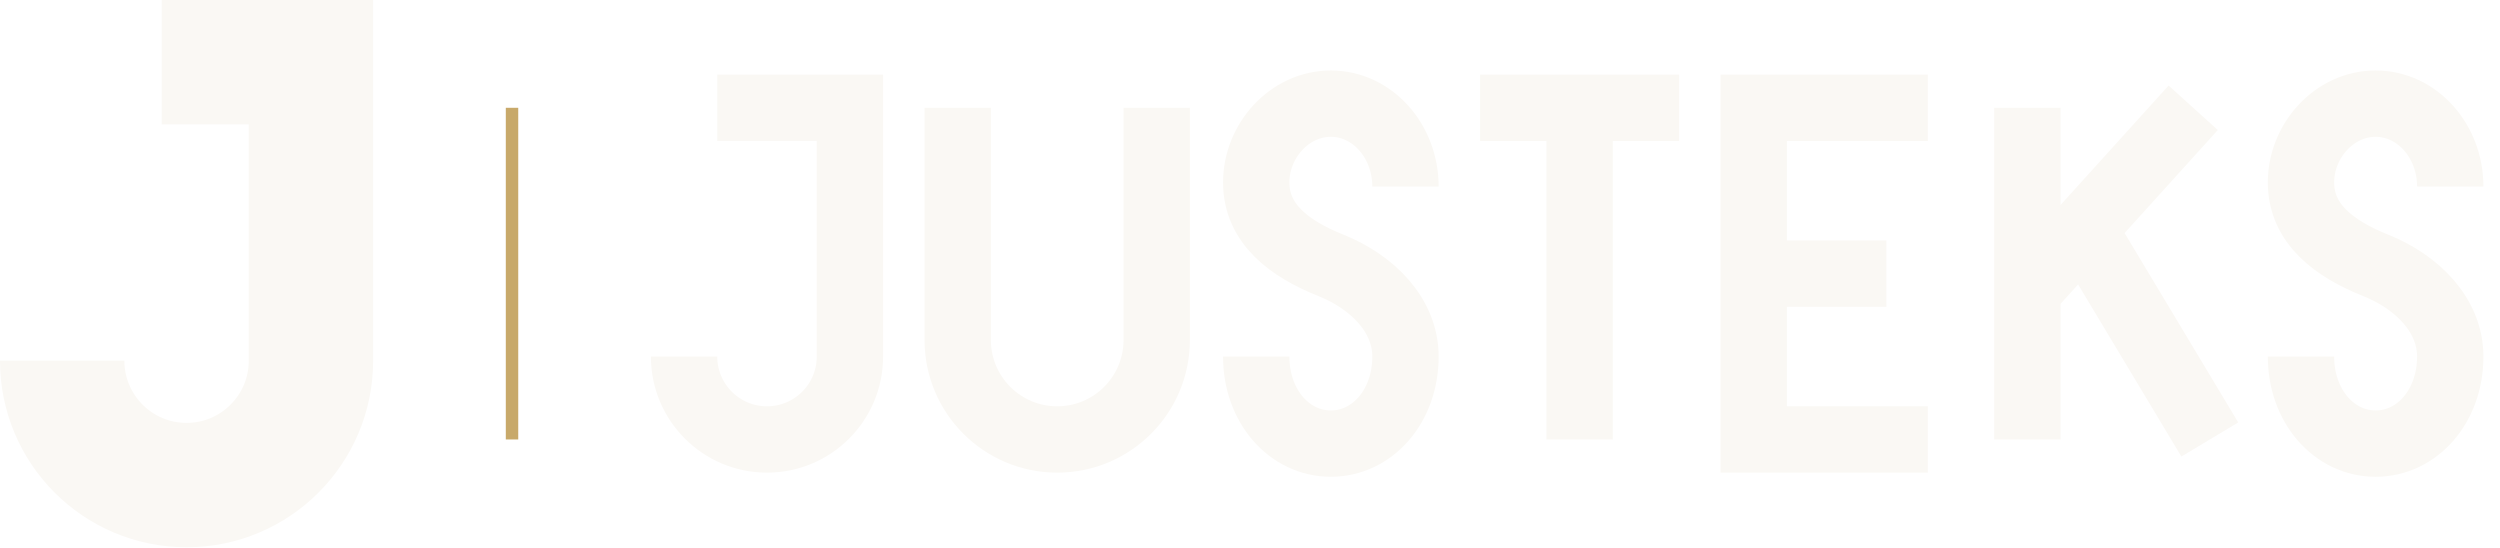
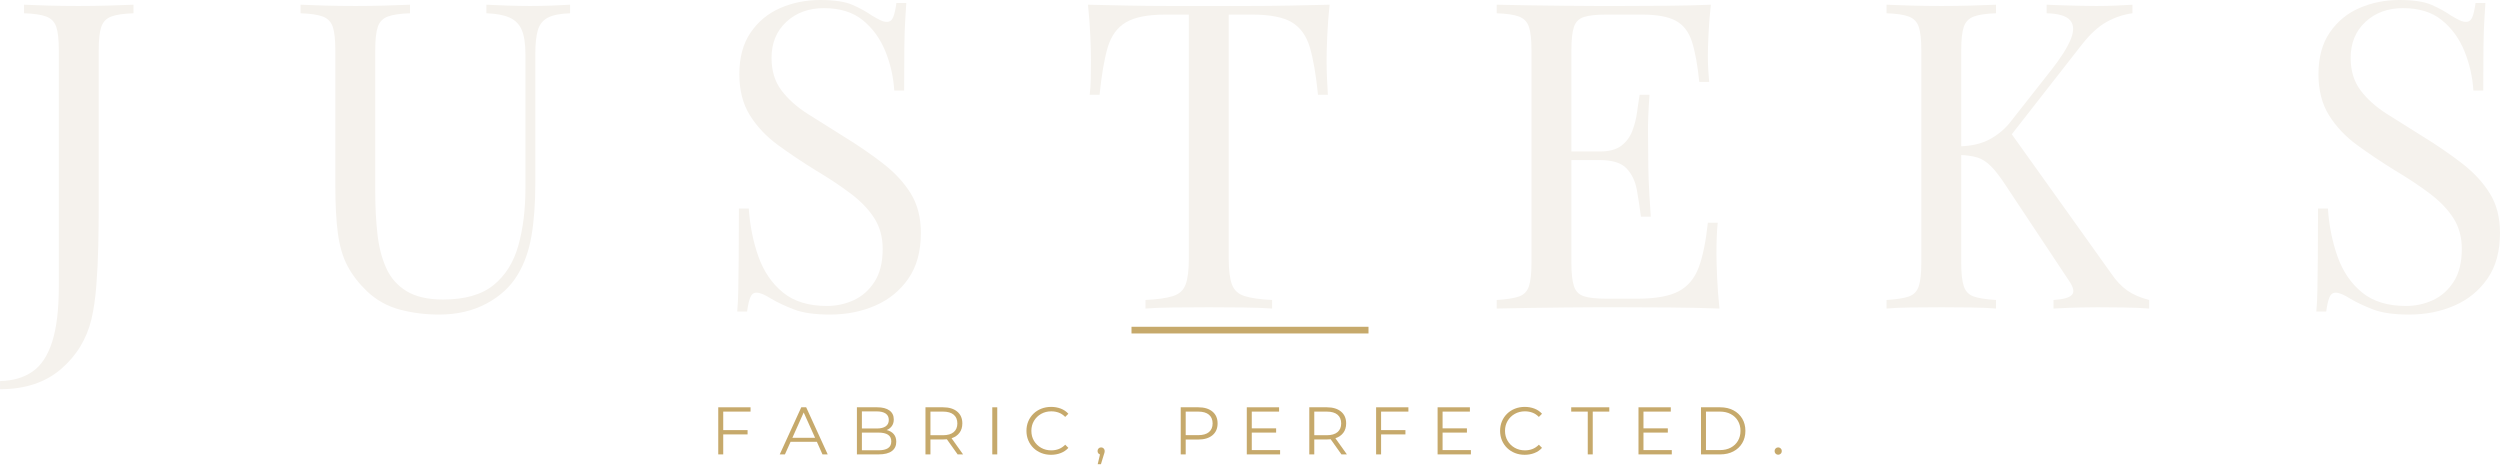
- <svg xmlns="http://www.w3.org/2000/svg" viewBox="0 -13 301.5 66" role="img" aria-labelledby="t">
-   <g fill="none" stroke="#FAF8F4" stroke-width="10" stroke-linecap="butt" stroke-linejoin="miter">
-     <path d="M30 15 H42 V39 A10 10 0 0 1 22 39" transform="translate(-25.5 -28) scale(1.5)" />
-   </g>
-   <rect x="61" y="0" width="1.5" height="40" fill="#C8A96A" />
-   <g fill="none" stroke="#FAF8F4" stroke-width="8" stroke-linecap="butt" stroke-linejoin="miter" transform="translate(82.5 0)">
-     <path d="M6 0 H22 V30 A10 10 0 0 1 2 30" transform="translate(-2 0)" />
-     <path d="M0 0 V28 A12 12 0 0 0 24 28 V0" transform="translate(33 0)" />
-     <path d="M20 9.5 C20 4 16 -0.5 11 -0.5 C6 -0.5 2 4 2 9 C2 14 6 17 11 19 C16 21 20 25 20 30 C20 36 16 40.5 11 40.5 C6 40.5 2 36 2 30" transform="translate(67 0)" />
-     <path d="M0 0 H24 M12 0 V40" transform="translate(96 0)" />
-     <path d="M21 0 H0 V40 H21 M0 20 H16" transform="translate(129 0)" />
-     <path d="M0 0 V40 M20 0 L1 21 M7 15 L22 40" transform="translate(162 0)" />
-     <path d="M20 9.5 C20 4 16 -0.5 11 -0.5 C6 -0.5 2 4 2 9 C2 14 6 17 11 19 C16 21 20 25 20 30 C20 36 16 40.5 11 40.5 C6 40.5 2 36 2 30" transform="translate(193 0)" />
+ <svg xmlns="http://www.w3.org/2000/svg" viewBox="0 -101.55 822.8 152.78" role="img" aria-labelledby="t">
+   <path d="M-2.82 26.55L-2.82 23.87Q3.53 23.73 7.84 20.76Q12.15 17.8 14.34 10.95Q16.53 4.1 16.53 -7.34L16.53 -85.03Q16.53 -90.25 15.68 -92.73Q14.83 -95.2 12.36 -96.12Q9.89 -97.03 5.08 -97.18L5.08 -100Q8.05 -99.86 12.85 -99.72Q17.66 -99.58 22.88 -99.58Q28.11 -99.58 32.98 -99.72Q37.85 -99.86 41.1 -100L41.1 -97.18Q36.3 -97.03 33.83 -96.12Q31.36 -95.2 30.51 -92.73Q29.66 -90.25 29.66 -85.03L29.66 -33.33Q29.66 -27.54 29.52 -20.76Q29.38 -13.98 28.88 -7.63Q28.39 -1.27 27.26 3.53Q24.86 13.42 17.16 19.99Q9.46 26.55 -2.82 26.55" transform="translate(2.83 0)" fill="#F5F2ED" />
+   <path d="M92.51 -100L92.51 -97.18Q87.71 -97.03 85.24 -95.76Q82.77 -94.49 81.92 -91.67Q81.07 -88.84 81.07 -83.62L81.07 -41.1Q81.07 -31.21 79.8 -23.87Q78.53 -16.53 75.28 -11.16Q71.75 -5.23 64.97 -1.62Q58.19 1.98 49.44 1.98Q42.66 1.98 36.51 0.35Q30.37 -1.27 25.71 -5.65Q21.61 -9.6 19.28 -13.98Q16.95 -18.36 16.1 -24.72Q15.25 -31.07 15.25 -40.68L15.25 -85.03Q15.25 -90.25 14.41 -92.73Q13.56 -95.2 11.09 -96.12Q8.62 -97.03 3.81 -97.18L3.81 -100Q6.78 -99.86 11.58 -99.72Q16.38 -99.58 21.89 -99.58Q26.84 -99.58 31.71 -99.72Q36.58 -99.86 39.83 -100L39.83 -97.18Q35.03 -97.03 32.56 -96.12Q30.08 -95.2 29.24 -92.73Q28.39 -90.25 28.39 -85.03L28.39 -38.28Q28.39 -31.07 29.1 -24.65Q29.8 -18.22 31.99 -13.35Q34.18 -8.47 38.7 -5.72Q43.22 -2.97 50.71 -2.97Q61.44 -2.97 67.3 -7.7Q73.16 -12.43 75.49 -20.76Q77.82 -29.1 77.82 -39.55L77.82 -83.62Q77.82 -88.84 76.62 -91.67Q75.42 -94.49 72.6 -95.76Q69.77 -97.03 64.97 -97.18L64.97 -100Q67.51 -99.86 71.68 -99.72Q75.85 -99.58 79.38 -99.58Q83.05 -99.58 86.65 -99.72Q90.25 -99.86 92.51 -100" transform="translate(95.11 0)" fill="#F5F2ED" />
+   <path d="M36.16 -101.55Q43.22 -101.55 46.89 -99.93Q50.56 -98.31 53.39 -96.33Q55.08 -95.34 56.14 -94.84Q57.2 -94.35 58.19 -94.35Q59.6 -94.35 60.24 -95.9Q60.88 -97.46 61.3 -100.56L64.55 -100.56Q64.41 -98.16 64.19 -94.84Q63.98 -91.53 63.91 -86.09Q63.84 -80.65 63.84 -71.75L60.59 -71.75Q60.17 -78.53 57.63 -84.75Q55.08 -90.96 50.21 -94.92Q45.34 -98.87 37.43 -98.87Q29.94 -98.87 25.07 -94.35Q20.2 -89.83 20.2 -82.49Q20.2 -76.13 23.45 -71.82Q26.69 -67.51 32.13 -64.05Q37.57 -60.59 43.93 -56.64Q51.27 -52.12 56.99 -47.67Q62.71 -43.22 66.03 -37.85Q69.35 -32.49 69.35 -24.86Q69.35 -15.82 65.25 -9.89Q61.16 -3.95 54.38 -0.99Q47.6 1.98 39.41 1.98Q31.92 1.98 27.54 0.28Q23.16 -1.41 20.06 -3.25Q16.95 -5.23 15.25 -5.23Q13.84 -5.23 13.21 -3.67Q12.57 -2.12 12.15 0.99L8.9 0.99Q9.18 -1.98 9.25 -6Q9.32 -10.03 9.39 -16.53Q9.46 -23.02 9.46 -32.91L12.71 -32.91Q13.28 -24.44 15.89 -17.09Q18.5 -9.75 23.94 -5.3Q29.38 -0.85 38.42 -0.85Q43.08 -0.85 47.25 -2.75Q51.41 -4.66 54.1 -8.83Q56.78 -12.99 56.78 -19.63Q56.78 -25.42 54.03 -29.73Q51.27 -34.04 46.33 -37.78Q41.38 -41.53 34.75 -45.48Q28.11 -49.58 22.32 -53.81Q16.53 -58.05 13.06 -63.63Q9.6 -69.21 9.6 -77.12Q9.6 -85.45 13.35 -90.89Q17.09 -96.33 23.16 -98.94Q29.24 -101.55 36.16 -101.55" transform="translate(233.73 0)" fill="#F5F2ED" />
+   <path d="M83.62 -100Q83.05 -94.63 82.84 -89.62Q82.63 -84.6 82.63 -81.92Q82.63 -78.53 82.77 -75.56Q82.91 -72.6 83.05 -70.34L79.8 -70.34Q78.81 -80.23 77.12 -85.95Q75.42 -91.67 71.19 -94.21Q66.95 -96.75 58.05 -96.75L50.42 -96.75L50.42 -16.38Q50.42 -10.73 51.48 -7.91Q52.54 -5.08 55.65 -4.1Q58.76 -3.11 64.69 -2.82L64.69 0Q61.02 -0.28 55.37 -0.35Q49.72 -0.42 43.93 -0.42Q37.57 -0.42 31.99 -0.35Q26.41 -0.28 23.02 0L23.02 -2.82Q28.95 -3.11 32.06 -4.1Q35.17 -5.08 36.23 -7.91Q37.29 -10.73 37.29 -16.38L37.29 -96.75L29.66 -96.75Q20.9 -96.75 16.6 -94.21Q12.29 -91.67 10.59 -85.95Q8.9 -80.23 7.91 -70.34L4.66 -70.34Q4.94 -72.6 5.01 -75.56Q5.08 -78.53 5.08 -81.92Q5.08 -84.6 4.87 -89.62Q4.66 -94.63 4.1 -100Q10.03 -99.86 17.02 -99.72Q24.01 -99.58 31.07 -99.58Q38.14 -99.58 43.93 -99.58Q49.72 -99.58 56.71 -99.58Q63.7 -99.58 70.76 -99.72Q77.82 -99.86 83.62 -100" transform="translate(353.98 0)" fill="#F5F2ED" />
+   <path d="M76.41 -100Q75.85 -95.06 75.64 -90.4Q75.42 -85.73 75.42 -83.33Q75.42 -80.79 75.56 -78.46Q75.71 -76.13 75.85 -74.58L72.6 -74.58Q71.75 -82.91 70.2 -87.78Q68.64 -92.66 64.9 -94.7Q61.16 -96.75 53.67 -96.75L41.95 -96.75Q37.15 -96.75 34.68 -95.97Q32.2 -95.2 31.36 -92.73Q30.51 -90.25 30.51 -85.03L30.51 -14.97Q30.51 -9.89 31.36 -7.34Q32.2 -4.8 34.68 -4.03Q37.15 -3.25 41.95 -3.25L52.26 -3.25Q61.16 -3.25 65.75 -5.65Q70.34 -8.05 72.39 -13.49Q74.44 -18.93 75.42 -28.25L78.67 -28.25Q78.25 -24.44 78.25 -18.08Q78.25 -15.4 78.46 -10.38Q78.67 -5.37 79.24 0Q72.03 -0.28 62.99 -0.35Q53.95 -0.42 46.89 -0.42Q43.79 -0.42 38.91 -0.42Q34.04 -0.42 28.39 -0.35Q22.74 -0.28 16.95 -0.21Q11.16 -0.14 5.93 0L5.93 -2.82Q10.73 -3.11 13.21 -3.95Q15.68 -4.8 16.53 -7.34Q17.37 -9.89 17.37 -14.97L17.37 -85.03Q17.37 -90.25 16.53 -92.73Q15.68 -95.2 13.21 -96.12Q10.73 -97.03 5.93 -97.18L5.93 -100Q11.16 -99.86 16.95 -99.79Q22.74 -99.72 28.39 -99.65Q34.04 -99.58 38.91 -99.58Q43.79 -99.58 46.89 -99.58Q53.39 -99.58 61.65 -99.65Q69.92 -99.72 76.41 -100M26.27 -51.69L52.12 -51.69Q52.12 -51.69 52.12 -50.28Q52.12 -48.87 52.12 -48.87L26.27 -48.87Q26.27 -48.87 26.27 -50.28Q26.27 -51.69 26.27 -51.69M52.97 -70.34L56.21 -70.34Q55.65 -62.29 55.72 -58.05Q55.79 -53.81 55.79 -50.28Q55.79 -46.75 55.93 -42.51Q56.07 -38.28 56.64 -30.23L53.39 -30.23Q52.82 -34.75 52.05 -39.05Q51.27 -43.36 48.66 -46.12Q46.05 -48.87 39.83 -48.87L39.83 -51.69Q44.49 -51.69 46.96 -53.6Q49.44 -55.51 50.56 -58.47Q51.69 -61.44 52.12 -64.62Q52.54 -67.8 52.97 -70.34" transform="translate(486.67 0)" fill="#F5F2ED" />
+   <path d="M86.86 -100L86.86 -97.18Q82.49 -96.61 78.39 -94.35Q74.29 -92.09 70.2 -86.86L42.94 -51.98L46.05 -58.9L79.94 -11.44Q82.34 -7.91 85.17 -5.93Q87.99 -3.95 92.37 -2.82L92.37 0Q88.98 -0.28 83.97 -0.35Q78.95 -0.42 75.42 -0.42Q73.02 -0.42 69.56 -0.35Q66.1 -0.28 60.88 0L60.88 -2.82Q65.68 -3.11 66.95 -4.52Q68.22 -5.93 65.96 -9.18L45.34 -40.25Q42.51 -44.63 40.32 -46.82Q38.14 -49.01 35.81 -49.72Q33.47 -50.42 29.94 -50.56L29.94 -53.39Q35.88 -53.53 39.9 -55.72Q43.93 -57.91 46.61 -61.3L60.17 -78.53Q64.83 -84.46 66.53 -88.56Q68.22 -92.66 66.38 -94.84Q64.55 -97.03 58.62 -97.18L58.62 -100Q61.3 -99.86 64.12 -99.79Q66.95 -99.72 69.7 -99.65Q72.46 -99.58 74.86 -99.58Q78.53 -99.58 81.64 -99.72Q84.75 -99.86 86.86 -100M41.95 -100L41.95 -97.18Q37.15 -97.03 34.68 -96.12Q32.2 -95.2 31.36 -92.73Q30.51 -90.25 30.51 -85.03L30.51 -14.97Q30.51 -9.89 31.36 -7.34Q32.2 -4.8 34.68 -3.95Q37.15 -3.11 41.95 -2.82L41.95 0Q38.7 -0.28 33.83 -0.35Q28.95 -0.42 24.01 -0.42Q18.5 -0.42 13.7 -0.35Q8.9 -0.28 5.93 0L5.93 -2.82Q10.73 -3.11 13.21 -3.95Q15.68 -4.8 16.53 -7.34Q17.37 -9.89 17.37 -14.97L17.37 -85.03Q17.37 -90.25 16.53 -92.73Q15.68 -95.2 13.21 -96.12Q10.73 -97.03 5.93 -97.18L5.93 -100Q8.9 -99.86 13.7 -99.72Q18.5 -99.58 24.01 -99.58Q28.95 -99.58 33.83 -99.72Q38.7 -99.86 41.95 -100" transform="translate(614.97 0)" fill="#F5F2ED" />
+   <path d="M36.16 -101.55Q43.22 -101.55 46.89 -99.93Q50.56 -98.31 53.39 -96.33Q55.08 -95.34 56.14 -94.84Q57.2 -94.35 58.19 -94.35Q59.6 -94.35 60.24 -95.9Q60.88 -97.46 61.3 -100.56L64.55 -100.56Q64.41 -98.16 64.19 -94.84Q63.98 -91.53 63.91 -86.09Q63.84 -80.65 63.84 -71.75L60.59 -71.75Q60.17 -78.53 57.63 -84.75Q55.08 -90.96 50.21 -94.92Q45.34 -98.87 37.43 -98.87Q29.94 -98.87 25.07 -94.35Q20.2 -89.83 20.2 -82.49Q20.2 -76.13 23.45 -71.82Q26.69 -67.51 32.13 -64.05Q37.57 -60.59 43.93 -56.64Q51.27 -52.12 56.99 -47.67Q62.71 -43.22 66.03 -37.85Q69.35 -32.49 69.35 -24.86Q69.35 -15.82 65.25 -9.89Q61.16 -3.95 54.38 -0.99Q47.6 1.98 39.41 1.98Q31.92 1.98 27.54 0.28Q23.16 -1.41 20.06 -3.25Q16.95 -5.23 15.25 -5.23Q13.84 -5.23 13.21 -3.67Q12.57 -2.12 12.15 0.99L8.9 0.99Q9.18 -1.98 9.25 -6Q9.32 -10.03 9.39 -16.53Q9.46 -23.02 9.46 -32.91L12.71 -32.91Q13.28 -24.44 15.89 -17.09Q18.5 -9.75 23.94 -5.3Q29.38 -0.85 38.42 -0.85Q43.08 -0.85 47.25 -2.75Q51.41 -4.66 54.1 -8.83Q56.78 -12.99 56.78 -19.63Q56.78 -25.42 54.03 -29.73Q51.27 -34.04 46.33 -37.78Q41.38 -41.53 34.75 -45.48Q28.11 -49.58 22.32 -53.81Q16.53 -58.05 13.06 -63.63Q9.6 -69.21 9.6 -77.12Q9.6 -85.45 13.35 -90.89Q17.09 -96.33 23.16 -98.94Q29.24 -101.55 36.16 -101.55" transform="translate(753.45 0)" fill="#F5F2ED" />
+   <rect x="372.4" y="6" width="78" height="2.2" fill="#C6A96B" />
+   <g transform="translate(236.39 48) scale(0.155)">
+     <path d="M26.86 0L16.29 0L16.29 -100L84.86 -100L84.86 -90.86L26.86 -90.86L26.86 -51.57L78.57 -51.57L78.57 -42.43L26.86 -42.43L26.86 0" transform="translate(-16.29 0)" fill="#C6A96B" />
+     <path d="M11.29 0L0.29 0L46 -100L56.43 -100L102.14 0L91 0L79.14 -26.71L23.29 -26.71L11.29 0M51.14 -89L27.14 -35.29L75.29 -35.29L51.14 -89" transform="translate(130.29 0)" fill="#C6A96B" />
+     <path d="M62.29 0L16.29 0L16.29 -100L59.43 -100Q76.14 -100 85.36 -93.29Q94.57 -86.57 94.57 -74.29Q94.57 -65.71 90.36 -60Q86.14 -54.29 79.43 -51.71Q89 -49.43 94.43 -43.14Q99.86 -36.86 99.86 -26.71Q99.86 -14 90.43 -7Q81 0 62.29 0M26.86 -46.29L26.86 -8.71L62.14 -8.71Q75.29 -8.71 82.29 -13.21Q89.29 -17.71 89.29 -27.57Q89.29 -37.29 82.29 -41.79Q75.29 -46.29 62.14 -46.29L26.86 -46.29M26.86 -91.29L26.86 -55L58.71 -55Q70.71 -55 77.36 -59.57Q84 -64.14 84 -73.14Q84 -82.14 77.36 -86.71Q70.71 -91.29 58.71 -91.29L26.86 -91.29" transform="translate(278.14 0)" fill="#C6A96B" />
+     <path d="M26.86 0L16.29 0L16.29 -100L53.71 -100Q72.71 -100 83.64 -90.93Q94.57 -81.86 94.57 -65.71Q94.57 -54 88.57 -45.93Q82.57 -37.86 71.71 -34.29L96.14 0L84.57 0L61.71 -32.14Q57.86 -31.71 53.71 -31.71L26.86 -31.71L26.86 0M26.86 -90.86L26.86 -40.71L53.43 -40.71Q68.43 -40.71 76.21 -47.29Q84 -53.86 84 -65.71Q84 -77.71 76.21 -84.29Q68.43 -90.86 53.43 -90.86L26.86 -90.86" transform="translate(423.71 0)" fill="#C6A96B" />
+     <path d="M26.86 0L16.29 0L16.29 -100L26.86 -100L26.86 0" transform="translate(565.57 0)" fill="#C6A96B" />
+     <path d="M59.71 0.86Q48.43 0.86 38.93 -2.93Q29.43 -6.71 22.36 -13.57Q15.29 -20.43 11.36 -29.71Q7.43 -39 7.43 -50Q7.43 -61 11.36 -70.29Q15.29 -79.57 22.36 -86.43Q29.43 -93.29 39 -97.07Q48.57 -100.86 59.86 -100.86Q70.86 -100.86 80.36 -97.21Q89.86 -93.57 96.43 -86.29L89.71 -79.57Q83.57 -85.86 76.14 -88.64Q68.71 -91.43 60.14 -91.43Q48.14 -91.43 38.57 -86Q29 -80.57 23.43 -71.21Q17.86 -61.86 17.86 -50Q17.86 -38.14 23.43 -28.79Q29 -19.43 38.57 -14Q48.14 -8.57 60.14 -8.57Q68.71 -8.57 76.14 -11.43Q83.57 -14.29 89.71 -20.57L96.43 -13.86Q89.86 -6.57 80.29 -2.86Q70.71 0.86 59.71 0.86" transform="translate(647 0)" fill="#C6A96B" />
+     <path d="M14.86 20.86L8 20.86L12.86 0.14Q10.57 -0.57 9.14 -2.5Q7.71 -4.43 7.71 -7.14Q7.71 -10.43 9.86 -12.64Q12 -14.86 15.29 -14.86Q18.57 -14.86 20.71 -12.57Q22.86 -10.29 22.86 -7.14Q22.86 -5.29 22.36 -3.57Q21.86 -1.86 20.86 1.14L14.86 20.86" transform="translate(797.71 0)" fill="#C6A96B" />
+     <path d="M26.86 0L16.29 0L16.29 -100L53.71 -100Q72.71 -100 83.64 -90.93Q94.57 -81.86 94.57 -65.71Q94.57 -49.71 83.64 -40.64Q72.71 -31.57 53.71 -31.57L26.86 -31.57L26.86 0M26.86 -90.86L26.86 -40.86L53.43 -40.86Q68.43 -40.86 76.21 -47.36Q84 -53.86 84 -65.71Q84 -77.71 76.21 -84.29Q68.43 -90.86 53.43 -90.86L26.86 -90.86" transform="translate(965.71 0)" fill="#C6A96B" />
+     <path d="M87 0L16.29 0L16.29 -100L84.86 -100L84.86 -90.86L26.86 -90.86L26.86 -55.29L78.57 -55.29L78.57 -46.29L26.86 -46.29L26.86 -9.14L87 -9.14L87 0" transform="translate(1106 0)" fill="#C6A96B" />
+     <path d="M26.86 0L16.29 0L16.29 -100L53.71 -100Q72.71 -100 83.64 -90.93Q94.57 -81.86 94.57 -65.71Q94.57 -54 88.57 -45.93Q82.57 -37.86 71.71 -34.29L96.14 0L84.57 0L61.71 -32.14Q57.86 -31.71 53.71 -31.71L26.86 -31.71L26.86 0M26.86 -90.86L26.86 -40.71L53.43 -40.71Q68.43 -40.71 76.21 -47.29Q84 -53.86 84 -65.71Q84 -77.71 76.21 -84.29Q68.43 -90.86 53.43 -90.86L26.86 -90.86" transform="translate(1238.71 0)" fill="#C6A96B" />
+     <path d="M26.86 0L16.29 0L16.29 -100L84.86 -100L84.86 -90.86L26.86 -90.86L26.86 -51.57L78.57 -51.57L78.57 -42.43L26.86 -42.43L26.86 0" transform="translate(1380.57 0)" fill="#C6A96B" />
+     <path d="M87 0L16.29 0L16.29 -100L84.86 -100L84.86 -90.86L26.86 -90.86L26.86 -55.29L78.57 -55.29L78.57 -46.29L26.86 -46.29L26.86 -9.14L87 -9.14L87 0" transform="translate(1511.14 0)" fill="#C6A96B" />
+     <path d="M59.71 0.86Q48.43 0.86 38.93 -2.93Q29.43 -6.71 22.36 -13.57Q15.29 -20.43 11.36 -29.71Q7.43 -39 7.43 -50Q7.43 -61 11.36 -70.29Q15.29 -79.57 22.36 -86.43Q29.43 -93.29 39 -97.07Q48.57 -100.86 59.86 -100.86Q70.86 -100.86 80.36 -97.21Q89.86 -93.57 96.43 -86.29L89.71 -79.57Q83.57 -85.86 76.14 -88.64Q68.71 -91.43 60.14 -91.43Q48.14 -91.43 38.57 -86Q29 -80.57 23.43 -71.21Q17.86 -61.86 17.86 -50Q17.86 -38.14 23.43 -28.79Q29 -19.43 38.57 -14Q48.14 -8.57 60.14 -8.57Q68.71 -8.57 76.14 -11.43Q83.57 -14.29 89.71 -20.57L96.43 -13.86Q89.86 -6.57 80.29 -2.86Q70.71 0.86 59.71 0.86" transform="translate(1652.71 0)" fill="#C6A96B" />
+     <path d="M46.29 0L35.71 0L35.71 -90.86L0.57 -90.86L0.57 -100L81.43 -100L81.43 -90.86L46.29 -90.86L46.29 0" transform="translate(1810.57 0)" fill="#C6A96B" />
+     <path d="M87 0L16.29 0L16.29 -100L84.86 -100L84.86 -90.86L26.86 -90.86L26.86 -55.29L78.57 -55.29L78.57 -46.29L26.86 -46.29L26.86 -9.14L87 -9.14L87 0" transform="translate(1937.71 0)" fill="#C6A96B" />
+     <path d="M57 0L16.29 0L16.29 -100L57 -100Q73 -100 85.07 -93.64Q97.14 -87.29 103.86 -76Q110.57 -64.71 110.57 -50Q110.57 -35.29 103.86 -24Q97.14 -12.71 85.07 -6.36Q73 0 57 0M26.86 -90.86L26.86 -9.14L56.43 -9.14Q69.71 -9.14 79.5 -14.36Q89.29 -19.57 94.71 -28.79Q100.14 -38 100.14 -50Q100.14 -62 94.71 -71.21Q89.29 -80.43 79.5 -85.64Q69.71 -90.86 56.43 -90.86L26.86 -90.86" transform="translate(2070.43 0)" fill="#C6A96B" />
+     <path d="M15.14 0.71Q12 0.71 9.79 -1.5Q7.57 -3.71 7.57 -7.14Q7.57 -10.43 9.79 -12.64Q12 -14.86 15.14 -14.86Q18.29 -14.86 20.57 -12.64Q22.86 -10.43 22.86 -7.14Q22.86 -3.71 20.57 -1.5Q18.29 0.71 15.14 0.71" transform="translate(2235.43 0)" fill="#C6A96B" />
  </g>
</svg>
